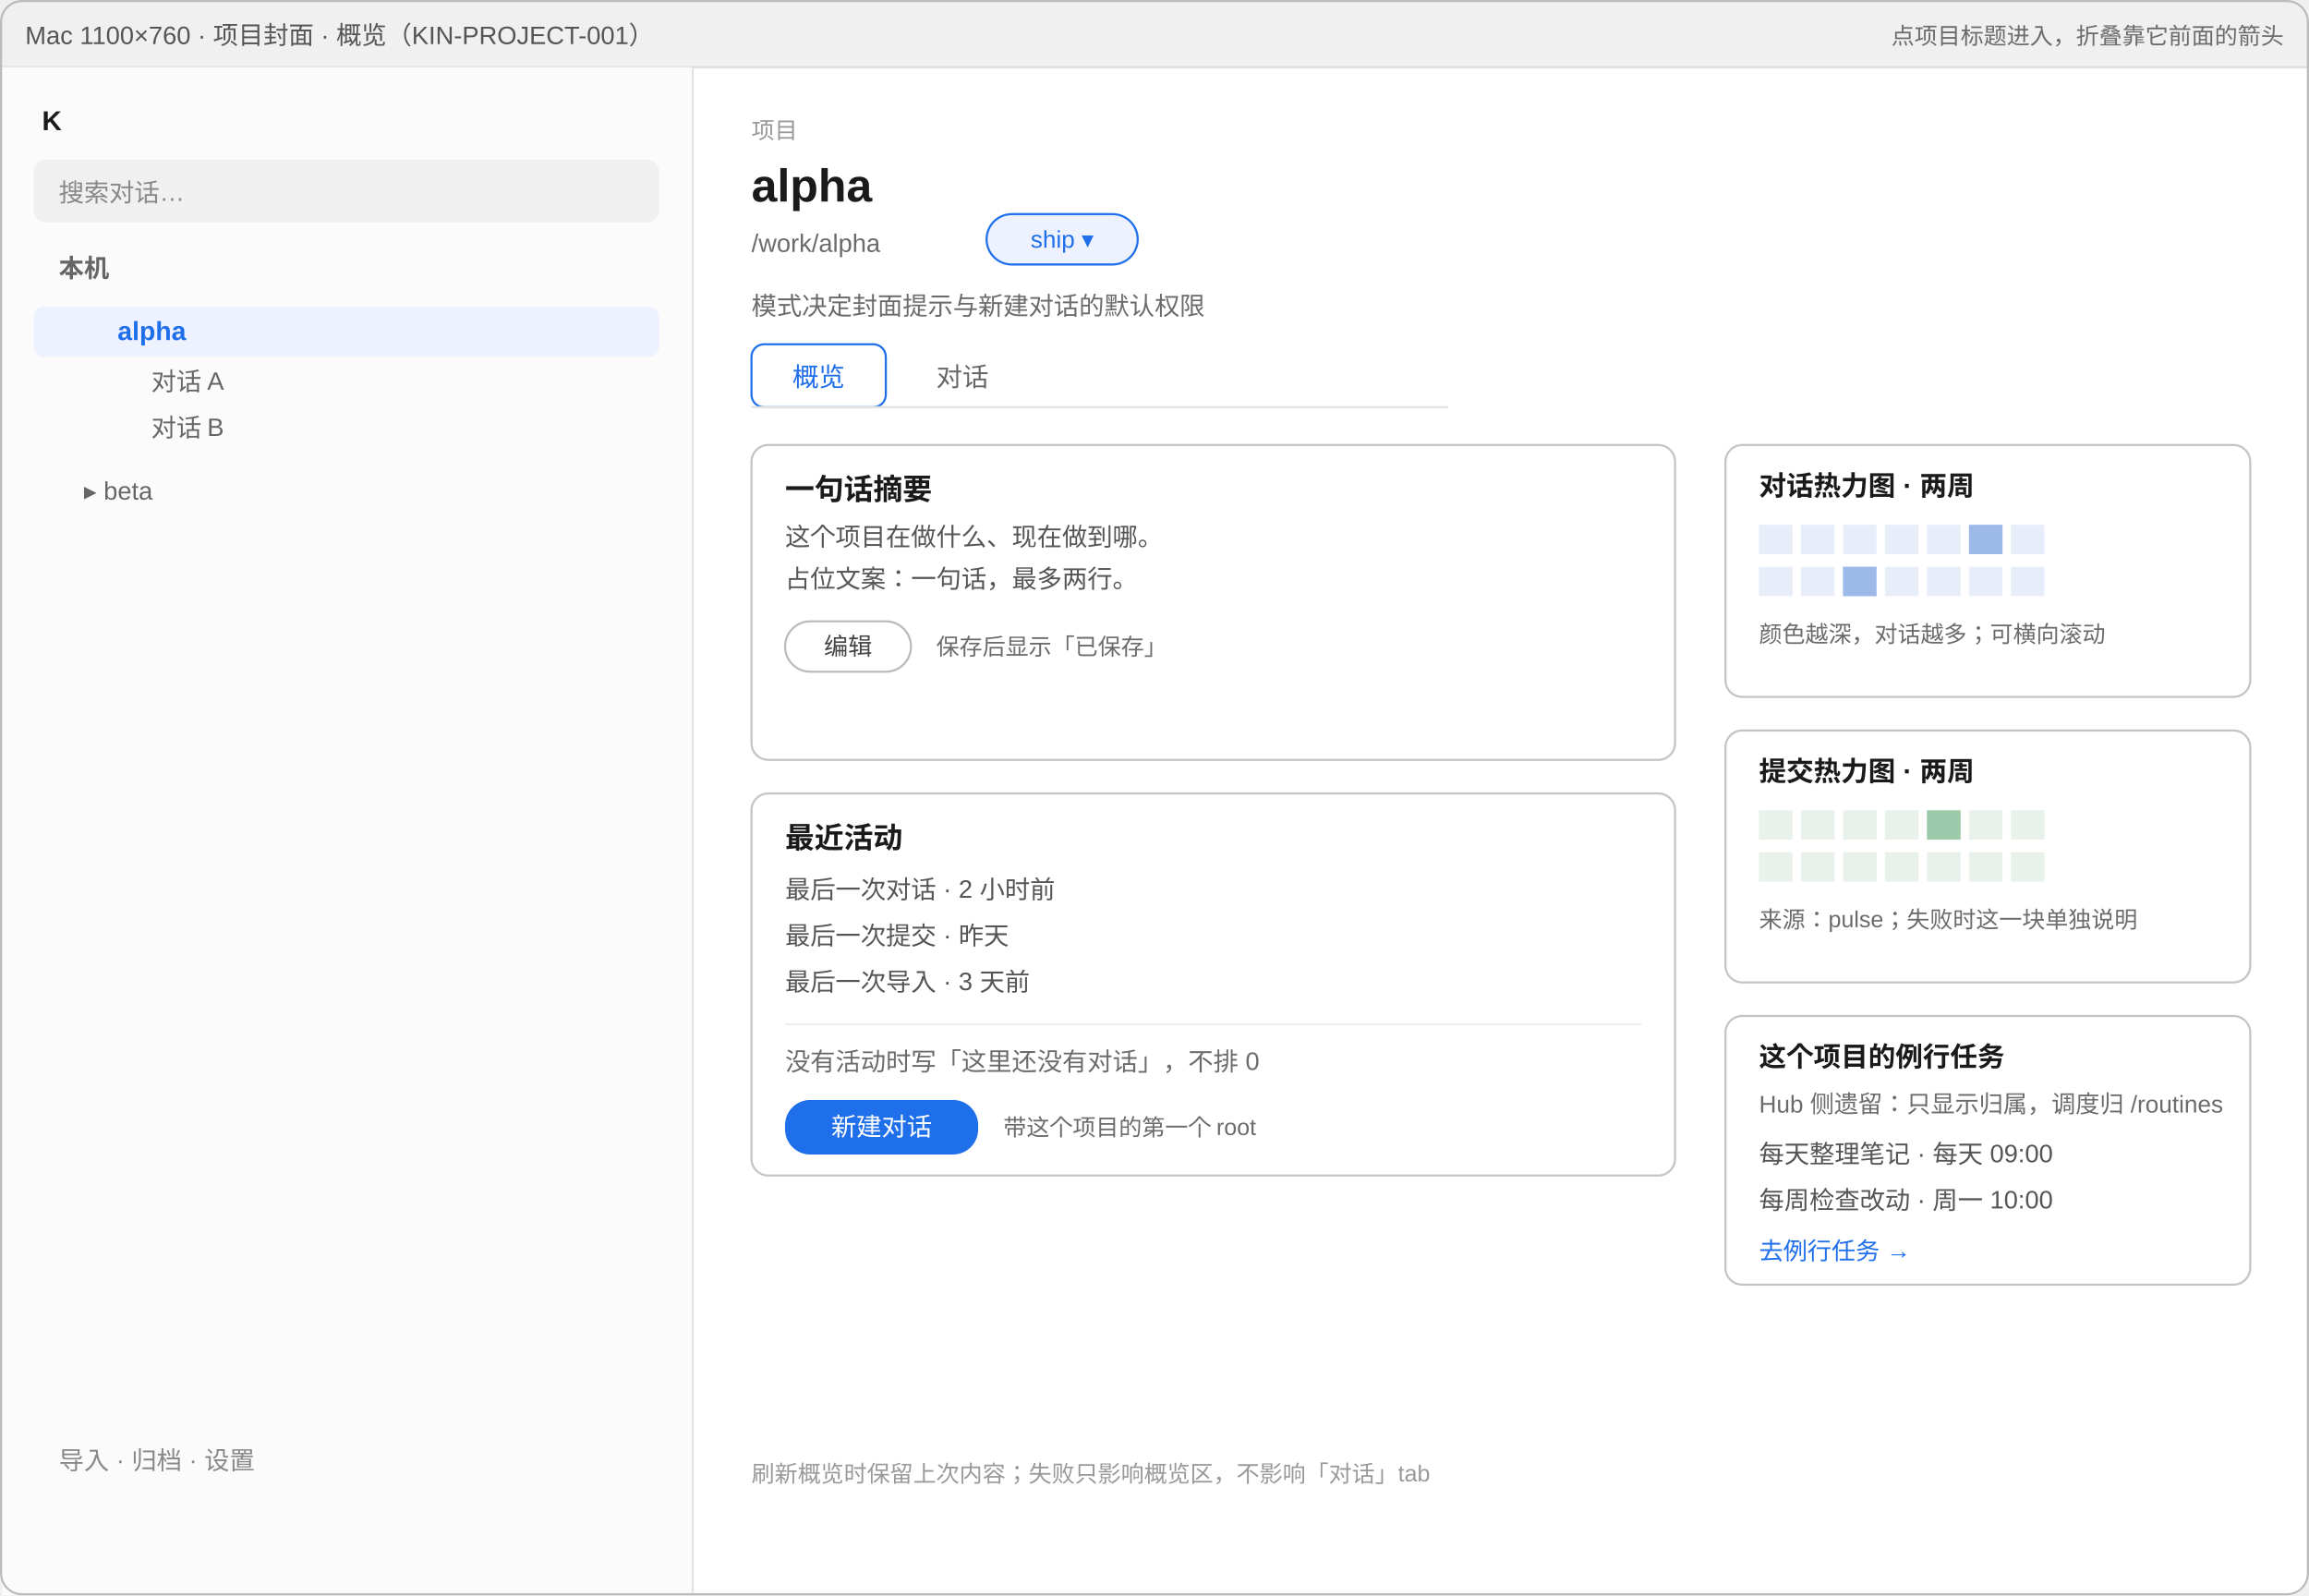
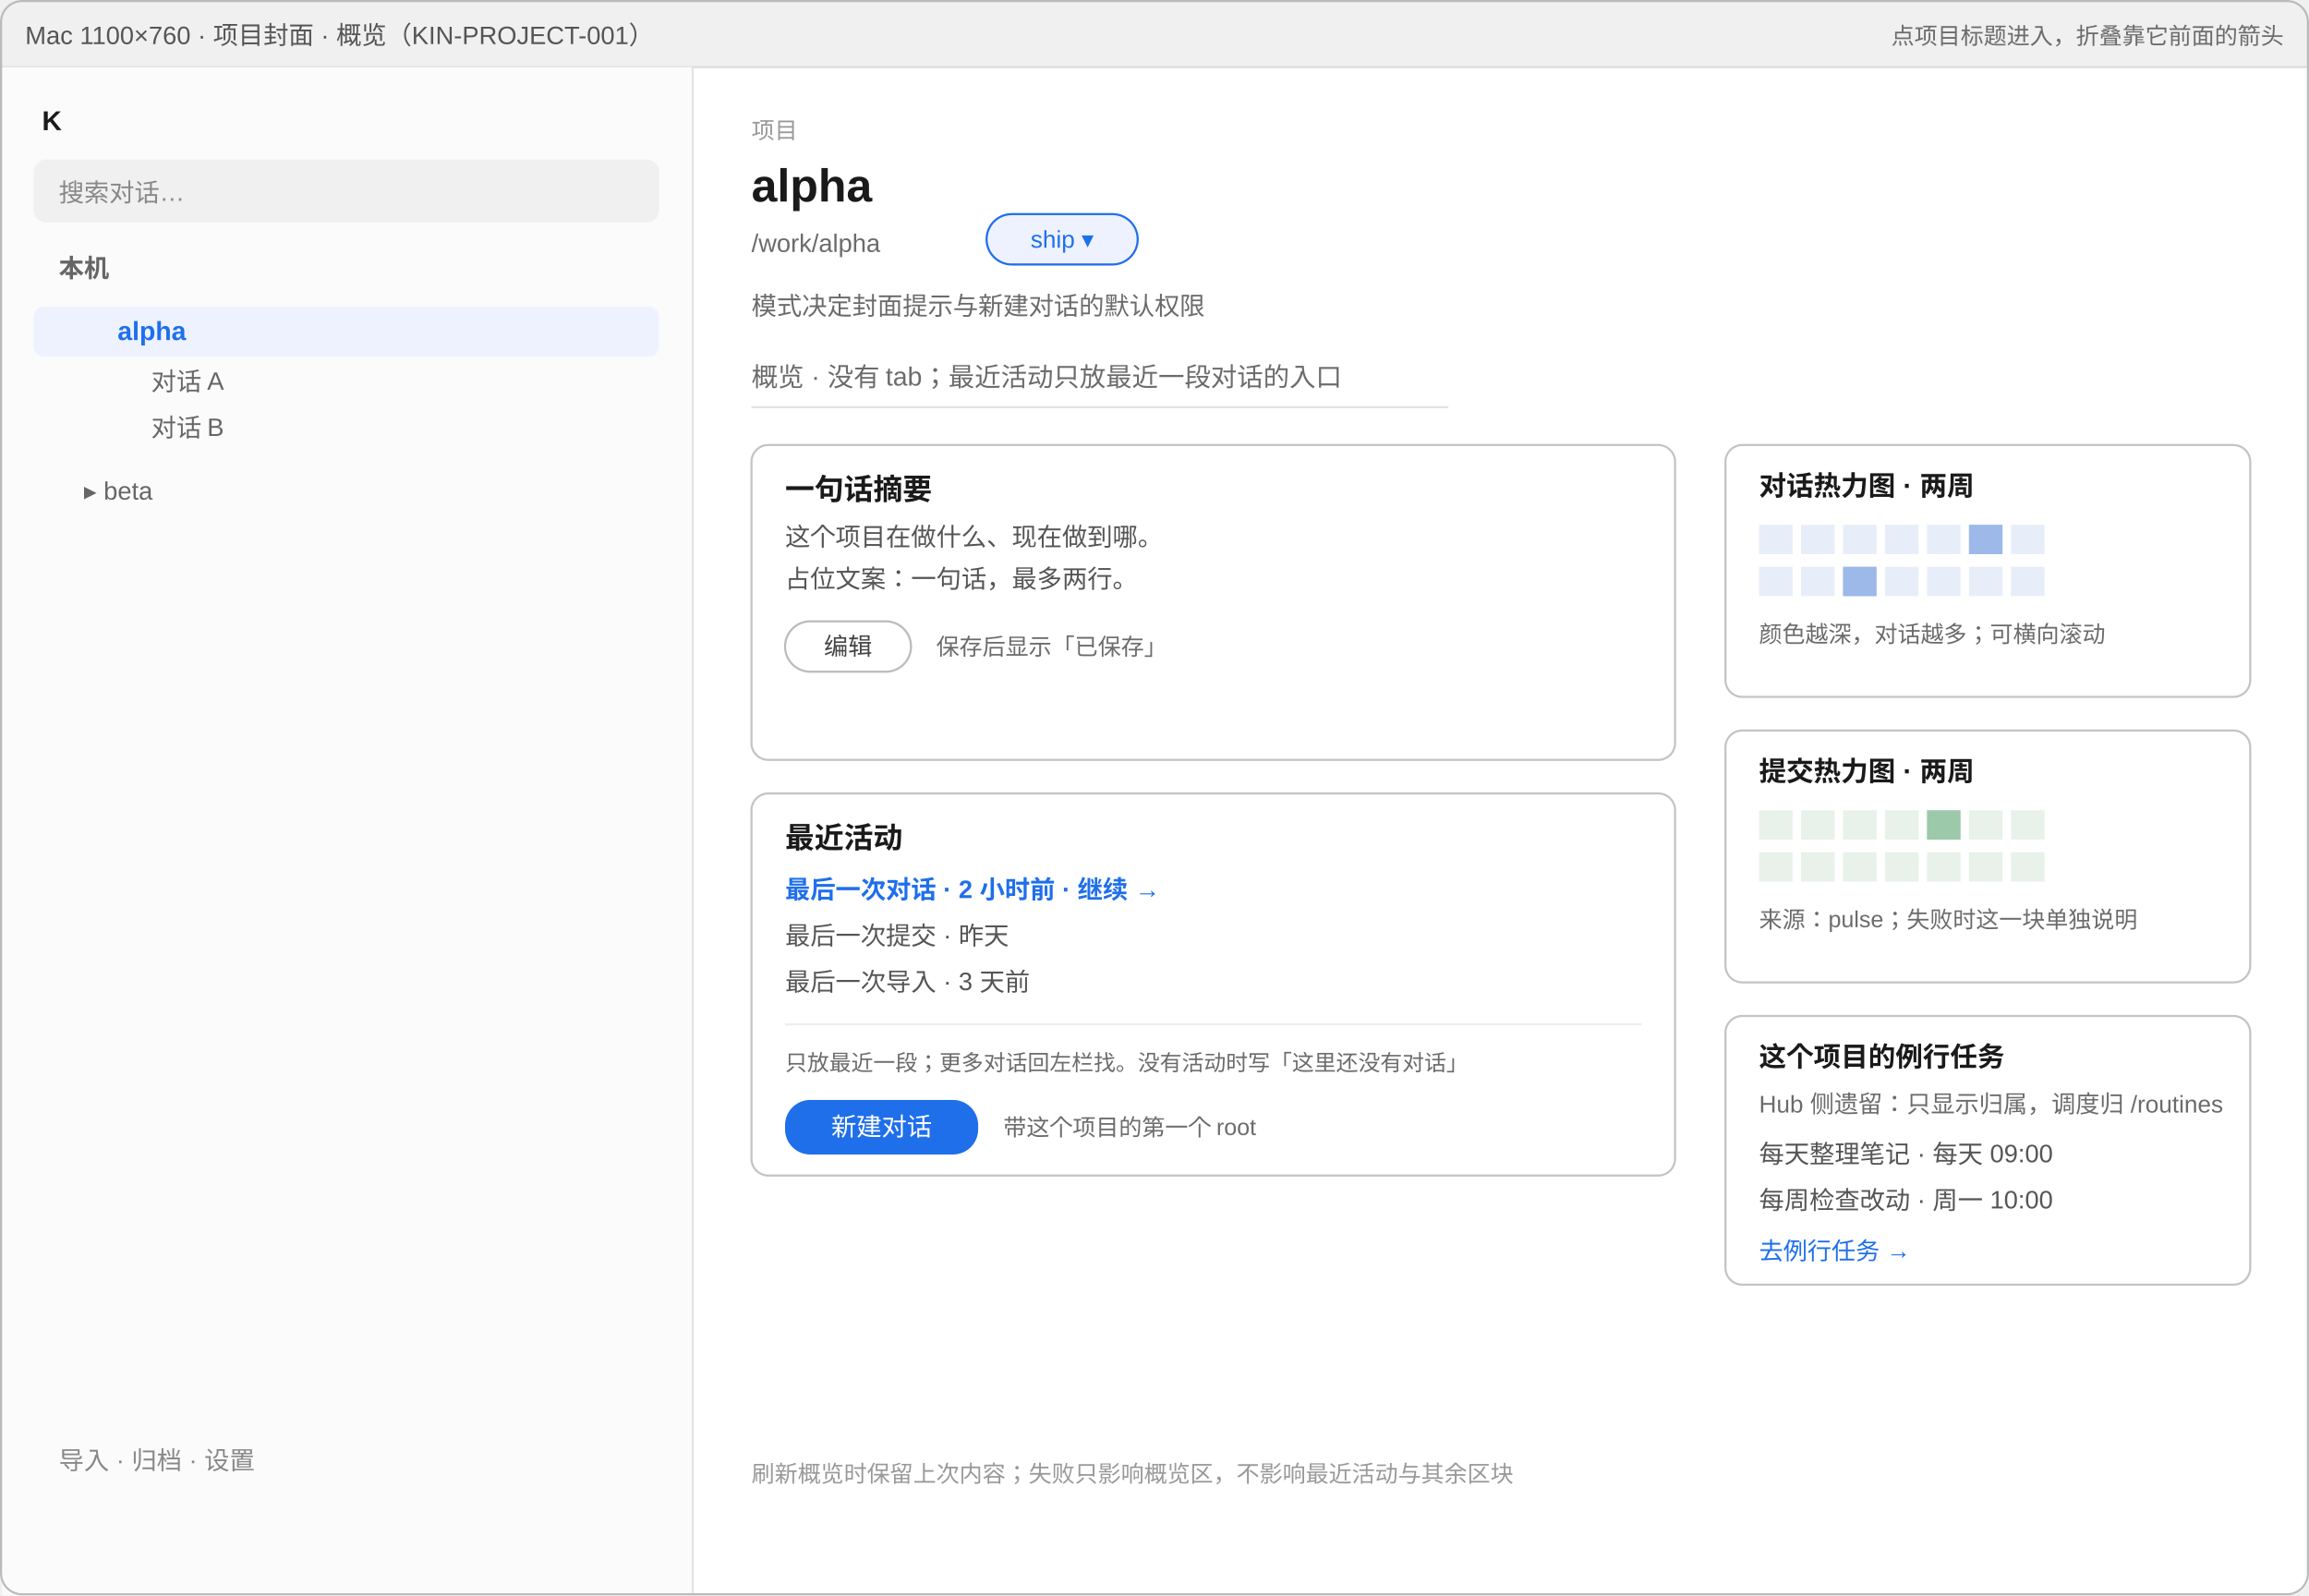
<svg xmlns="http://www.w3.org/2000/svg" width="1100" height="760" viewBox="0 0 1100 760">
  <g font-family="PingFang SC, Helvetica Neue, Arial, sans-serif">
    <rect width="1100" height="760" fill="#ffffff" rx="10" />
    <rect width="1100" height="32" fill="#f0f0f0" rx="10" />
    <rect y="10" width="1100" height="22" fill="#f0f0f0" />
    <line x1="0" y1="32" x2="1100" y2="32" stroke="#dddddd" />
    <text x="12" y="21" font-size="12" fill="#555">Mac 1100×760 · 项目封面 · 概览（KIN-PROJECT-001）</text>
    <text x="1088" y="21" font-size="11" fill="#6b6b6b" text-anchor="end">点项目标题进入，折叠靠它前面的箭头</text>
    <rect x="1" y="32" width="329" height="728" fill="#fbfbfb" />
    <line x1="330" y1="32" x2="330" y2="760" stroke="#e3e3e3" />
    <text x="20" y="62" font-size="13" fill="#1a1a1a" font-weight="600">K</text>
    <rect x="16" y="76" width="298" height="30" rx="6" fill="#f0f0f0" />
    <text x="28" y="96" font-size="12" fill="#888">搜索对话…</text>
    <text x="28" y="132" font-size="12" fill="#666" font-weight="600">本机</text>
    <text x="40" y="160" font-size="12" fill="#666">▾ alpha</text>
    <rect x="16" y="146" width="298" height="24" rx="5" fill="#eef2ff" />
    <text x="56" y="162" font-size="12.5" fill="#1f6feb" font-weight="600">alpha</text>
    <text x="72" y="186" font-size="12" fill="#666">对话 A</text>
    <text x="72" y="208" font-size="12" fill="#666">对话 B</text>
    <text x="40" y="238" font-size="12" fill="#666">▸ beta</text>
    <text x="28" y="700" font-size="12" fill="#888">导入 · 归档 · 设置</text>
    <text x="358" y="66" font-size="11" fill="#999">项目</text>
    <text x="358" y="96" font-size="22" fill="#1a1a1a" font-weight="600">alpha</text>
    <text x="358" y="120" font-size="12" fill="#6b6b6b">/work/alpha</text>
    <rect x="470" y="102" width="72" height="24" rx="12" fill="#eef2ff" stroke="#1f6feb" />
    <text x="506" y="118" font-size="11.5" fill="#1f6feb" text-anchor="middle">ship ▾</text>
    <text x="358" y="150" font-size="12" fill="#6b6b6b">模式决定封面提示与新建对话的默认权限</text>
-     <rect x="358" y="164" width="64" height="30" rx="6" fill="#ffffff" stroke="#1f6feb" />
-     <text x="390" y="184" font-size="12.5" fill="#1f6feb" text-anchor="middle">概览</text>
-     <text x="446" y="184" font-size="12.5" fill="#666">对话</text>
+     <text x="358" y="184" font-size="12.5" fill="#6b6b6b">概览 · 没有 tab；最近活动只放最近一段对话的入口</text>
    <line x1="358" y1="194" x2="690" y2="194" stroke="#e3e3e3" />
    <rect x="358" y="212" width="440" height="150" rx="8" fill="#ffffff" stroke="#c4c4c4" />
    <text x="374" y="238" font-size="14" fill="#1a1a1a" font-weight="600">一句话摘要</text>
    <text x="374" y="260" font-size="12" fill="#555">这个项目在做什么、现在做到哪。</text>
    <text x="374" y="280" font-size="12" fill="#555">占位文案：一句话，最多两行。</text>
    <rect x="374" y="296" width="60" height="24" rx="12" fill="#ffffff" stroke="#bbbbbb" />
    <text x="404" y="312" font-size="11.5" fill="#444" text-anchor="middle">编辑</text>
    <text x="446" y="312" font-size="11" fill="#6b6b6b">保存后显示「已保存」</text>
    <rect x="358" y="378" width="440" height="182" rx="8" fill="#ffffff" stroke="#c4c4c4" />
    <text x="374" y="404" font-size="14" fill="#1a1a1a" font-weight="600">最近活动</text>
-     <text x="374" y="428" font-size="12" fill="#555">最后一次对话 · 2 小时前</text>
+     <text x="374" y="428" font-size="12" fill="#1f6feb" font-weight="600">最后一次对话 · 2 小时前 · 继续 →</text>
    <text x="374" y="450" font-size="12" fill="#555">最后一次提交 · 昨天</text>
    <text x="374" y="472" font-size="12" fill="#555">最后一次导入 · 3 天前</text>
    <line x1="374" y1="488" x2="782" y2="488" stroke="#eeeeee" />
-     <text x="374" y="510" font-size="12" fill="#6b6b6b">没有活动时写「这里还没有对话」，不排 0</text>
+     <text x="374" y="510" font-size="10.5" fill="#6b6b6b">只放最近一段；更多对话回左栏找。没有活动时写「这里还没有对话」</text>
    <rect x="374" y="524" width="92" height="26" rx="12" fill="#1f6feb" />
    <text x="420" y="541" font-size="12" fill="#ffffff" text-anchor="middle">新建对话</text>
    <text x="478" y="541" font-size="11" fill="#6b6b6b">带这个项目的第一个 root</text>
    <rect x="822" y="212" width="250" height="120" rx="8" fill="#ffffff" stroke="#c4c4c4" />
    <text x="838" y="236" font-size="13" fill="#1a1a1a" font-weight="600">对话热力图 · 两周</text>
    <g fill="#e8eef9">
      <rect x="838" y="250" width="16" height="14" />
      <rect x="858" y="250" width="16" height="14" />
      <rect x="878" y="250" width="16" height="14" />
      <rect x="898" y="250" width="16" height="14" />
      <rect x="918" y="250" width="16" height="14" />
      <rect x="938" y="250" width="16" height="14" />
      <rect x="958" y="250" width="16" height="14" />
      <rect x="838" y="270" width="16" height="14" />
      <rect x="858" y="270" width="16" height="14" />
      <rect x="878" y="270" width="16" height="14" />
      <rect x="898" y="270" width="16" height="14" />
      <rect x="918" y="270" width="16" height="14" />
      <rect x="938" y="270" width="16" height="14" />
      <rect x="958" y="270" width="16" height="14" />
    </g>
    <rect x="878" y="270" width="16" height="14" fill="#9db9ea" />
    <rect x="938" y="250" width="16" height="14" fill="#9db9ea" />
    <text x="838" y="306" font-size="11" fill="#6b6b6b">颜色越深，对话越多；可横向滚动</text>
    <rect x="822" y="348" width="250" height="120" rx="8" fill="#ffffff" stroke="#c4c4c4" />
    <text x="838" y="372" font-size="13" fill="#1a1a1a" font-weight="600">提交热力图 · 两周</text>
    <g fill="#e8f2ea">
      <rect x="838" y="386" width="16" height="14" />
      <rect x="858" y="386" width="16" height="14" />
      <rect x="878" y="386" width="16" height="14" />
      <rect x="898" y="386" width="16" height="14" />
      <rect x="918" y="386" width="16" height="14" />
      <rect x="938" y="386" width="16" height="14" />
      <rect x="958" y="386" width="16" height="14" />
      <rect x="838" y="406" width="16" height="14" />
      <rect x="858" y="406" width="16" height="14" />
      <rect x="878" y="406" width="16" height="14" />
      <rect x="898" y="406" width="16" height="14" />
      <rect x="918" y="406" width="16" height="14" />
      <rect x="938" y="406" width="16" height="14" />
      <rect x="958" y="406" width="16" height="14" />
    </g>
    <rect x="918" y="386" width="16" height="14" fill="#9cc9a9" />
    <text x="838" y="442" font-size="11" fill="#6b6b6b">来源：pulse；失败时这一块单独说明</text>
    <rect x="822" y="484" width="250" height="128" rx="8" fill="#ffffff" stroke="#c4c4c4" />
    <text x="838" y="508" font-size="13" fill="#1a1a1a" font-weight="600">这个项目的例行任务</text>
    <text x="838" y="530" font-size="11.5" fill="#6b6b6b">Hub 侧遗留：只显示归属，调度归 /routines</text>
    <text x="838" y="554" font-size="12" fill="#555">每天整理笔记 · 每天 09:00</text>
    <text x="838" y="576" font-size="12" fill="#555">每周检查改动 · 周一 10:00</text>
    <text x="838" y="600" font-size="11.5" fill="#1f6feb">去例行任务 →</text>
-     <text x="358" y="706" font-size="11" fill="#999">刷新概览时保留上次内容；失败只影响概览区，不影响「对话」tab</text>
+     <text x="358" y="706" font-size="11" fill="#999">刷新概览时保留上次内容；失败只影响概览区，不影响最近活动与其余区块</text>
    <rect x="0.5" y="0.5" width="1099" height="759" fill="none" rx="10" stroke="#bbbbbb" />
  </g>
</svg>
